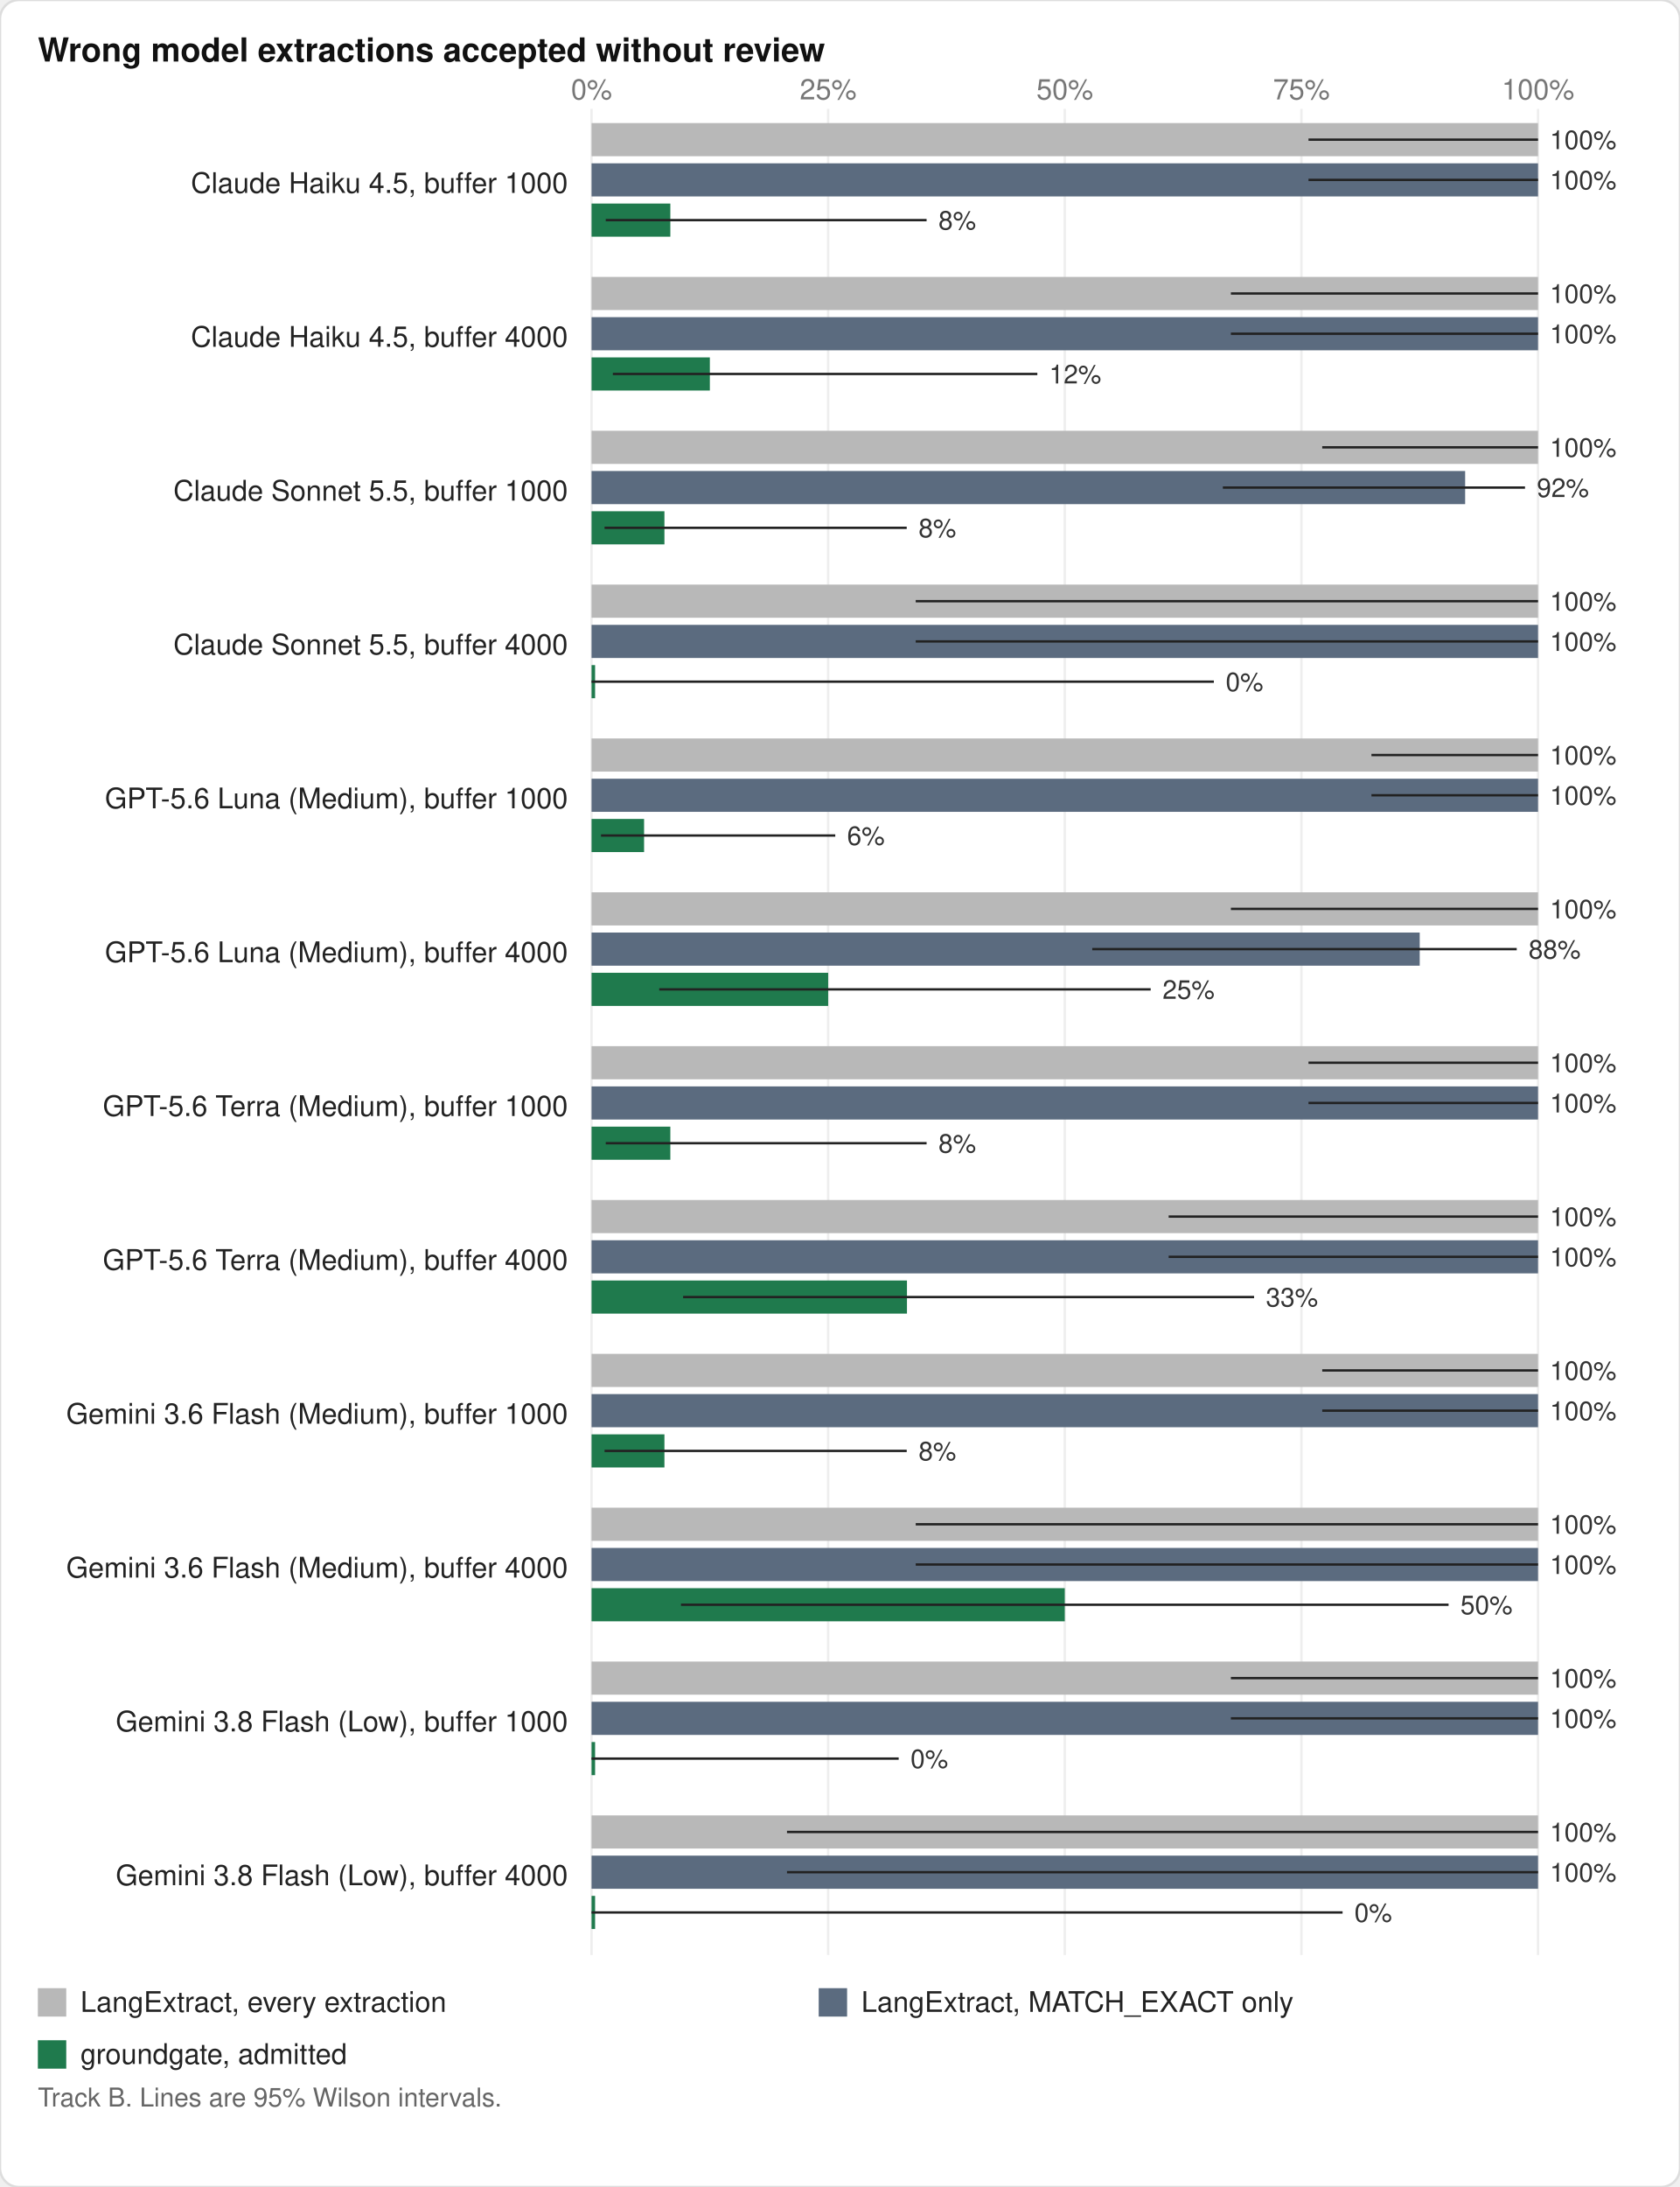
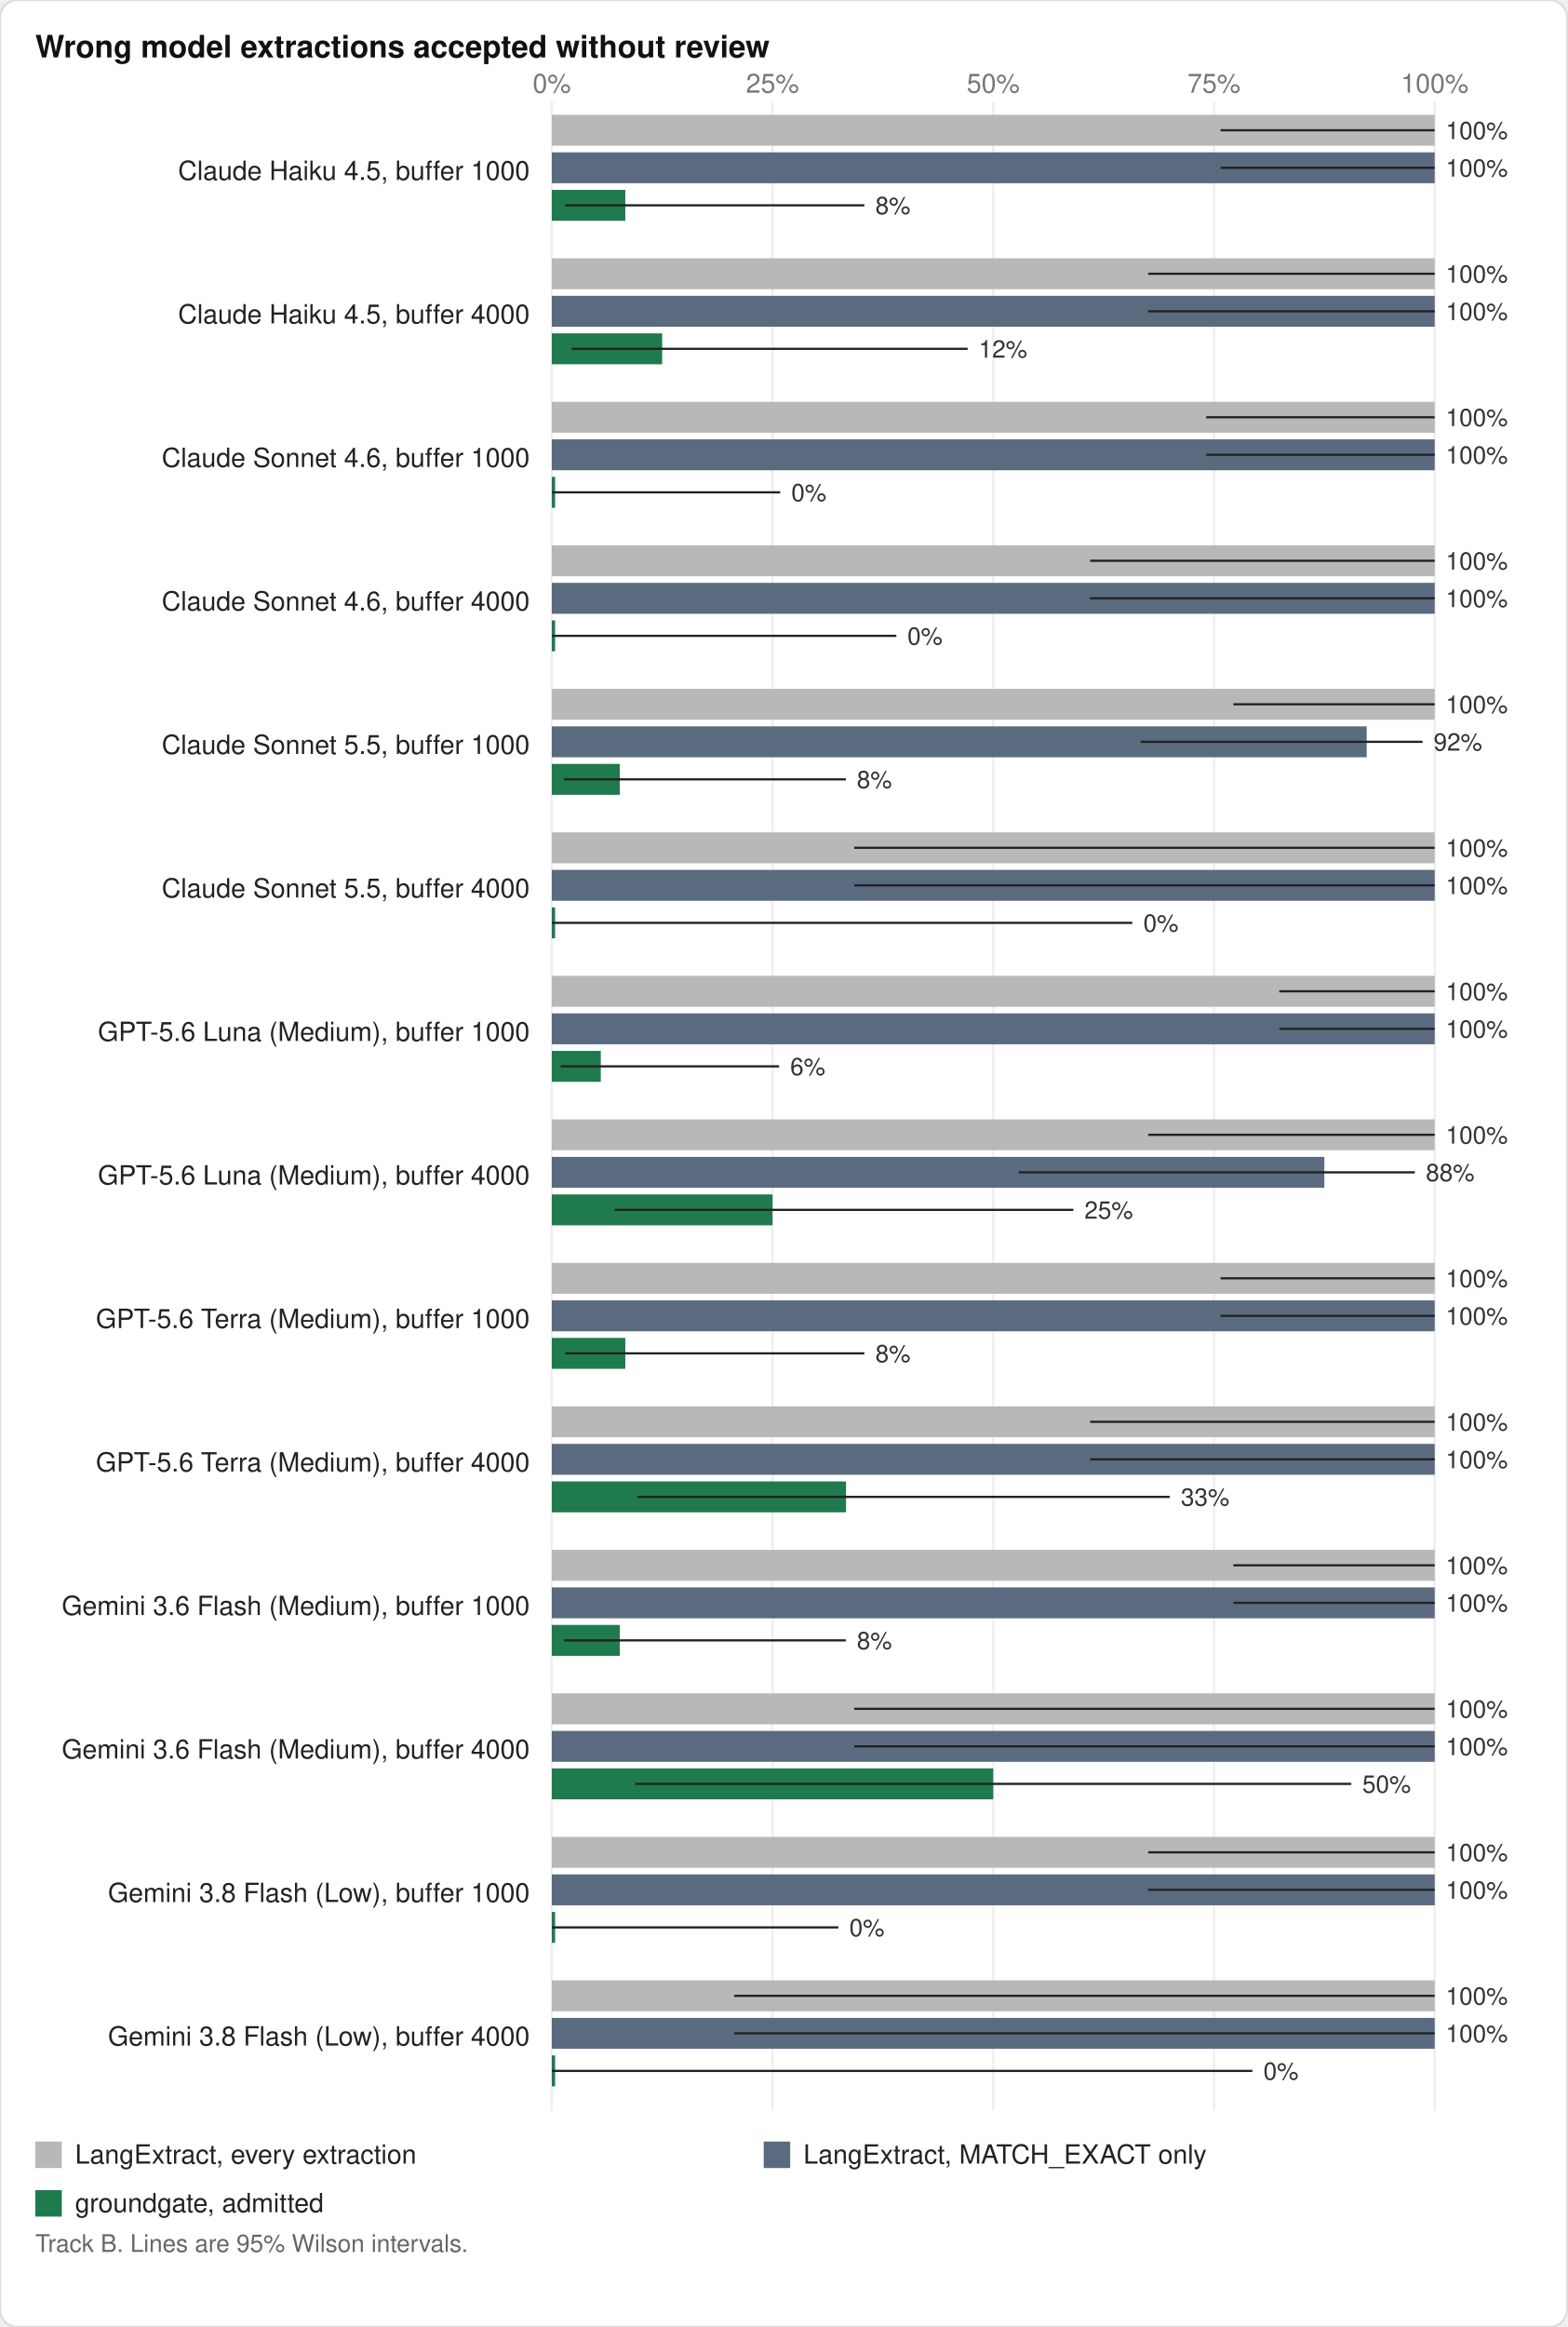
- <svg xmlns="http://www.w3.org/2000/svg" viewBox="0 0 710 924" font-family="-apple-system, Segoe UI, Helvetica, Arial, sans-serif" font-size="12">
+ <svg xmlns="http://www.w3.org/2000/svg" viewBox="0 0 710 1054" font-family="-apple-system, Segoe UI, Helvetica, Arial, sans-serif" font-size="12">
  <rect width="100%" height="100%" rx="8" fill="#ffffff" stroke="#dddddd" />
  <text x="16" y="26" font-size="14" font-weight="600" fill="#111">Wrong model extractions accepted without review</text>
-   <line x1="250.0" y1="46" x2="250.0" y2="826" stroke="#eeeeee" />
+   <line x1="250.0" y1="46" x2="250.0" y2="956" stroke="#eeeeee" />
  <text x="250.0" y="42" text-anchor="middle" fill="#777">0%</text>
-   <line x1="350.0" y1="46" x2="350.0" y2="826" stroke="#eeeeee" />
+   <line x1="350.0" y1="46" x2="350.0" y2="956" stroke="#eeeeee" />
  <text x="350.0" y="42" text-anchor="middle" fill="#777">25%</text>
-   <line x1="450.0" y1="46" x2="450.0" y2="826" stroke="#eeeeee" />
+   <line x1="450.0" y1="46" x2="450.0" y2="956" stroke="#eeeeee" />
  <text x="450.0" y="42" text-anchor="middle" fill="#777">50%</text>
-   <line x1="550.0" y1="46" x2="550.0" y2="826" stroke="#eeeeee" />
+   <line x1="550.0" y1="46" x2="550.0" y2="956" stroke="#eeeeee" />
  <text x="550.0" y="42" text-anchor="middle" fill="#777">75%</text>
-   <line x1="650.0" y1="46" x2="650.0" y2="826" stroke="#eeeeee" />
+   <line x1="650.0" y1="46" x2="650.0" y2="956" stroke="#eeeeee" />
  <text x="650.0" y="42" text-anchor="middle" fill="#777">100%</text>
  <text x="240" y="81.5" text-anchor="end" fill="#222">Claude Haiku 4.5, buffer 1000</text>
  <rect x="250" y="52" width="400.0" height="14" fill="#b8b8b8" />
  <line x1="553.0" y1="59.0" x2="650.0" y2="59.0" stroke="#222" stroke-width="1" />
  <text x="655.0" y="63" fill="#333" font-size="11">100%</text>
  <rect x="250" y="69" width="400.0" height="14" fill="#5b6b7f" />
  <line x1="553.0" y1="76.0" x2="650.0" y2="76.0" stroke="#222" stroke-width="1" />
  <text x="655.0" y="80" fill="#333" font-size="11">100%</text>
  <rect x="250" y="86" width="33.3" height="14" fill="#1f7a4d" />
  <line x1="256.0" y1="93.0" x2="391.6" y2="93.0" stroke="#222" stroke-width="1" />
  <text x="396.6" y="97" fill="#333" font-size="11">8%</text>
  <text x="240" y="146.5" text-anchor="end" fill="#222">Claude Haiku 4.5, buffer 4000</text>
  <rect x="250" y="117" width="400.0" height="14" fill="#b8b8b8" />
  <line x1="520.2" y1="124.0" x2="650.0" y2="124.0" stroke="#222" stroke-width="1" />
  <text x="655.0" y="128" fill="#333" font-size="11">100%</text>
  <rect x="250" y="134" width="400.0" height="14" fill="#5b6b7f" />
  <line x1="520.2" y1="141.0" x2="650.0" y2="141.0" stroke="#222" stroke-width="1" />
  <text x="655.0" y="145" fill="#333" font-size="11">100%</text>
  <rect x="250" y="151" width="50.0" height="14" fill="#1f7a4d" />
  <line x1="259.0" y1="158.0" x2="438.4" y2="158.0" stroke="#222" stroke-width="1" />
  <text x="443.4" y="162" fill="#333" font-size="11">12%</text>
-   <text x="240" y="211.5" text-anchor="end" fill="#222">Claude Sonnet 5.5, buffer 1000</text>
+   <text x="240" y="211.5" text-anchor="end" fill="#222">Claude Sonnet 4.6, buffer 1000</text>
  <rect x="250" y="182" width="400.0" height="14" fill="#b8b8b8" />
-   <line x1="558.8" y1="189.0" x2="650.0" y2="189.0" stroke="#222" stroke-width="1" />
+   <line x1="546.5" y1="189.0" x2="650.0" y2="189.0" stroke="#222" stroke-width="1" />
  <text x="655.0" y="193" fill="#333" font-size="11">100%</text>
-   <rect x="250" y="199" width="369.2" height="14" fill="#5b6b7f" />
-   <line x1="516.8" y1="206.0" x2="644.5" y2="206.0" stroke="#222" stroke-width="1" />
-   <text x="649.5" y="210" fill="#333" font-size="11">92%</text>
-   <rect x="250" y="216" width="30.8" height="14" fill="#1f7a4d" />
-   <line x1="255.5" y1="223.0" x2="383.2" y2="223.0" stroke="#222" stroke-width="1" />
-   <text x="388.2" y="227" fill="#333" font-size="11">8%</text>
-   <text x="240" y="276.5" text-anchor="end" fill="#222">Claude Sonnet 5.5, buffer 4000</text>
+   <rect x="250" y="199" width="400.0" height="14" fill="#5b6b7f" />
+   <line x1="546.5" y1="206.0" x2="650.0" y2="206.0" stroke="#222" stroke-width="1" />
+   <text x="655.0" y="210" fill="#333" font-size="11">100%</text>
+   <rect x="250" y="216" width="1.5" height="14" fill="#1f7a4d" />
+   <line x1="250.0" y1="223.0" x2="353.5" y2="223.0" stroke="#222" stroke-width="1" />
+   <text x="358.5" y="227" fill="#333" font-size="11">0%</text>
+   <text x="240" y="276.5" text-anchor="end" fill="#222">Claude Sonnet 4.6, buffer 4000</text>
  <rect x="250" y="247" width="400.0" height="14" fill="#b8b8b8" />
-   <line x1="387.0" y1="254.0" x2="650.0" y2="254.0" stroke="#222" stroke-width="1" />
+   <line x1="493.9" y1="254.0" x2="650.0" y2="254.0" stroke="#222" stroke-width="1" />
  <text x="655.0" y="258" fill="#333" font-size="11">100%</text>
  <rect x="250" y="264" width="400.0" height="14" fill="#5b6b7f" />
-   <line x1="387.0" y1="271.0" x2="650.0" y2="271.0" stroke="#222" stroke-width="1" />
+   <line x1="493.9" y1="271.0" x2="650.0" y2="271.0" stroke="#222" stroke-width="1" />
  <text x="655.0" y="275" fill="#333" font-size="11">100%</text>
  <rect x="250" y="281" width="1.5" height="14" fill="#1f7a4d" />
-   <line x1="250.0" y1="288.0" x2="513.0" y2="288.0" stroke="#222" stroke-width="1" />
-   <text x="518.0" y="292" fill="#333" font-size="11">0%</text>
-   <text x="240" y="341.5" text-anchor="end" fill="#222">GPT-5.6 Luna (Medium), buffer 1000</text>
+   <line x1="250.0" y1="288.0" x2="406.1" y2="288.0" stroke="#222" stroke-width="1" />
+   <text x="411.1" y="292" fill="#333" font-size="11">0%</text>
+   <text x="240" y="341.5" text-anchor="end" fill="#222">Claude Sonnet 5.5, buffer 1000</text>
  <rect x="250" y="312" width="400.0" height="14" fill="#b8b8b8" />
-   <line x1="579.6" y1="319.0" x2="650.0" y2="319.0" stroke="#222" stroke-width="1" />
+   <line x1="558.8" y1="319.0" x2="650.0" y2="319.0" stroke="#222" stroke-width="1" />
  <text x="655.0" y="323" fill="#333" font-size="11">100%</text>
-   <rect x="250" y="329" width="400.0" height="14" fill="#5b6b7f" />
-   <line x1="579.6" y1="336.0" x2="650.0" y2="336.0" stroke="#222" stroke-width="1" />
-   <text x="655.0" y="340" fill="#333" font-size="11">100%</text>
-   <rect x="250" y="346" width="22.2" height="14" fill="#1f7a4d" />
-   <line x1="254.0" y1="353.0" x2="353.0" y2="353.0" stroke="#222" stroke-width="1" />
-   <text x="358.0" y="357" fill="#333" font-size="11">6%</text>
-   <text x="240" y="406.5" text-anchor="end" fill="#222">GPT-5.6 Luna (Medium), buffer 4000</text>
+   <rect x="250" y="329" width="369.2" height="14" fill="#5b6b7f" />
+   <line x1="516.8" y1="336.0" x2="644.5" y2="336.0" stroke="#222" stroke-width="1" />
+   <text x="649.5" y="340" fill="#333" font-size="11">92%</text>
+   <rect x="250" y="346" width="30.8" height="14" fill="#1f7a4d" />
+   <line x1="255.5" y1="353.0" x2="383.2" y2="353.0" stroke="#222" stroke-width="1" />
+   <text x="388.2" y="357" fill="#333" font-size="11">8%</text>
+   <text x="240" y="406.5" text-anchor="end" fill="#222">Claude Sonnet 5.5, buffer 4000</text>
  <rect x="250" y="377" width="400.0" height="14" fill="#b8b8b8" />
-   <line x1="520.2" y1="384.0" x2="650.0" y2="384.0" stroke="#222" stroke-width="1" />
+   <line x1="387.0" y1="384.0" x2="650.0" y2="384.0" stroke="#222" stroke-width="1" />
  <text x="655.0" y="388" fill="#333" font-size="11">100%</text>
-   <rect x="250" y="394" width="350.0" height="14" fill="#5b6b7f" />
-   <line x1="461.6" y1="401.0" x2="641.0" y2="401.0" stroke="#222" stroke-width="1" />
-   <text x="646.0" y="405" fill="#333" font-size="11">88%</text>
-   <rect x="250" y="411" width="100.0" height="14" fill="#1f7a4d" />
-   <line x1="278.6" y1="418.0" x2="486.3" y2="418.0" stroke="#222" stroke-width="1" />
-   <text x="491.3" y="422" fill="#333" font-size="11">25%</text>
-   <text x="240" y="471.5" text-anchor="end" fill="#222">GPT-5.6 Terra (Medium), buffer 1000</text>
+   <rect x="250" y="394" width="400.0" height="14" fill="#5b6b7f" />
+   <line x1="387.0" y1="401.0" x2="650.0" y2="401.0" stroke="#222" stroke-width="1" />
+   <text x="655.0" y="405" fill="#333" font-size="11">100%</text>
+   <rect x="250" y="411" width="1.5" height="14" fill="#1f7a4d" />
+   <line x1="250.0" y1="418.0" x2="513.0" y2="418.0" stroke="#222" stroke-width="1" />
+   <text x="518.0" y="422" fill="#333" font-size="11">0%</text>
+   <text x="240" y="471.5" text-anchor="end" fill="#222">GPT-5.6 Luna (Medium), buffer 1000</text>
  <rect x="250" y="442" width="400.0" height="14" fill="#b8b8b8" />
-   <line x1="553.0" y1="449.0" x2="650.0" y2="449.0" stroke="#222" stroke-width="1" />
+   <line x1="579.6" y1="449.0" x2="650.0" y2="449.0" stroke="#222" stroke-width="1" />
  <text x="655.0" y="453" fill="#333" font-size="11">100%</text>
  <rect x="250" y="459" width="400.0" height="14" fill="#5b6b7f" />
-   <line x1="553.0" y1="466.0" x2="650.0" y2="466.0" stroke="#222" stroke-width="1" />
+   <line x1="579.6" y1="466.0" x2="650.0" y2="466.0" stroke="#222" stroke-width="1" />
  <text x="655.0" y="470" fill="#333" font-size="11">100%</text>
-   <rect x="250" y="476" width="33.3" height="14" fill="#1f7a4d" />
-   <line x1="256.0" y1="483.0" x2="391.6" y2="483.0" stroke="#222" stroke-width="1" />
-   <text x="396.6" y="487" fill="#333" font-size="11">8%</text>
-   <text x="240" y="536.5" text-anchor="end" fill="#222">GPT-5.6 Terra (Medium), buffer 4000</text>
+   <rect x="250" y="476" width="22.2" height="14" fill="#1f7a4d" />
+   <line x1="254.0" y1="483.0" x2="353.0" y2="483.0" stroke="#222" stroke-width="1" />
+   <text x="358.0" y="487" fill="#333" font-size="11">6%</text>
+   <text x="240" y="536.5" text-anchor="end" fill="#222">GPT-5.6 Luna (Medium), buffer 4000</text>
  <rect x="250" y="507" width="400.0" height="14" fill="#b8b8b8" />
-   <line x1="493.9" y1="514.0" x2="650.0" y2="514.0" stroke="#222" stroke-width="1" />
+   <line x1="520.2" y1="514.0" x2="650.0" y2="514.0" stroke="#222" stroke-width="1" />
  <text x="655.0" y="518" fill="#333" font-size="11">100%</text>
-   <rect x="250" y="524" width="400.0" height="14" fill="#5b6b7f" />
-   <line x1="493.9" y1="531.0" x2="650.0" y2="531.0" stroke="#222" stroke-width="1" />
-   <text x="655.0" y="535" fill="#333" font-size="11">100%</text>
-   <rect x="250" y="541" width="133.3" height="14" fill="#1f7a4d" />
-   <line x1="288.7" y1="548.0" x2="530.0" y2="548.0" stroke="#222" stroke-width="1" />
-   <text x="535.0" y="552" fill="#333" font-size="11">33%</text>
-   <text x="240" y="601.5" text-anchor="end" fill="#222">Gemini 3.6 Flash (Medium), buffer 1000</text>
+   <rect x="250" y="524" width="350.0" height="14" fill="#5b6b7f" />
+   <line x1="461.6" y1="531.0" x2="641.0" y2="531.0" stroke="#222" stroke-width="1" />
+   <text x="646.0" y="535" fill="#333" font-size="11">88%</text>
+   <rect x="250" y="541" width="100.0" height="14" fill="#1f7a4d" />
+   <line x1="278.6" y1="548.0" x2="486.3" y2="548.0" stroke="#222" stroke-width="1" />
+   <text x="491.3" y="552" fill="#333" font-size="11">25%</text>
+   <text x="240" y="601.5" text-anchor="end" fill="#222">GPT-5.6 Terra (Medium), buffer 1000</text>
  <rect x="250" y="572" width="400.0" height="14" fill="#b8b8b8" />
-   <line x1="558.8" y1="579.0" x2="650.0" y2="579.0" stroke="#222" stroke-width="1" />
+   <line x1="553.0" y1="579.0" x2="650.0" y2="579.0" stroke="#222" stroke-width="1" />
  <text x="655.0" y="583" fill="#333" font-size="11">100%</text>
  <rect x="250" y="589" width="400.0" height="14" fill="#5b6b7f" />
-   <line x1="558.8" y1="596.0" x2="650.0" y2="596.0" stroke="#222" stroke-width="1" />
+   <line x1="553.0" y1="596.0" x2="650.0" y2="596.0" stroke="#222" stroke-width="1" />
  <text x="655.0" y="600" fill="#333" font-size="11">100%</text>
-   <rect x="250" y="606" width="30.8" height="14" fill="#1f7a4d" />
-   <line x1="255.5" y1="613.0" x2="383.2" y2="613.0" stroke="#222" stroke-width="1" />
-   <text x="388.2" y="617" fill="#333" font-size="11">8%</text>
-   <text x="240" y="666.5" text-anchor="end" fill="#222">Gemini 3.6 Flash (Medium), buffer 4000</text>
+   <rect x="250" y="606" width="33.3" height="14" fill="#1f7a4d" />
+   <line x1="256.0" y1="613.0" x2="391.6" y2="613.0" stroke="#222" stroke-width="1" />
+   <text x="396.6" y="617" fill="#333" font-size="11">8%</text>
+   <text x="240" y="666.5" text-anchor="end" fill="#222">GPT-5.6 Terra (Medium), buffer 4000</text>
  <rect x="250" y="637" width="400.0" height="14" fill="#b8b8b8" />
-   <line x1="387.0" y1="644.0" x2="650.0" y2="644.0" stroke="#222" stroke-width="1" />
+   <line x1="493.9" y1="644.0" x2="650.0" y2="644.0" stroke="#222" stroke-width="1" />
  <text x="655.0" y="648" fill="#333" font-size="11">100%</text>
  <rect x="250" y="654" width="400.0" height="14" fill="#5b6b7f" />
-   <line x1="387.0" y1="661.0" x2="650.0" y2="661.0" stroke="#222" stroke-width="1" />
+   <line x1="493.9" y1="661.0" x2="650.0" y2="661.0" stroke="#222" stroke-width="1" />
  <text x="655.0" y="665" fill="#333" font-size="11">100%</text>
-   <rect x="250" y="671" width="200.0" height="14" fill="#1f7a4d" />
-   <line x1="287.8" y1="678.0" x2="612.2" y2="678.0" stroke="#222" stroke-width="1" />
-   <text x="617.2" y="682" fill="#333" font-size="11">50%</text>
-   <text x="240" y="731.5" text-anchor="end" fill="#222">Gemini 3.8 Flash (Low), buffer 1000</text>
+   <rect x="250" y="671" width="133.3" height="14" fill="#1f7a4d" />
+   <line x1="288.7" y1="678.0" x2="530.0" y2="678.0" stroke="#222" stroke-width="1" />
+   <text x="535.0" y="682" fill="#333" font-size="11">33%</text>
+   <text x="240" y="731.5" text-anchor="end" fill="#222">Gemini 3.6 Flash (Medium), buffer 1000</text>
  <rect x="250" y="702" width="400.0" height="14" fill="#b8b8b8" />
-   <line x1="520.2" y1="709.0" x2="650.0" y2="709.0" stroke="#222" stroke-width="1" />
+   <line x1="558.8" y1="709.0" x2="650.0" y2="709.0" stroke="#222" stroke-width="1" />
  <text x="655.0" y="713" fill="#333" font-size="11">100%</text>
  <rect x="250" y="719" width="400.0" height="14" fill="#5b6b7f" />
-   <line x1="520.2" y1="726.0" x2="650.0" y2="726.0" stroke="#222" stroke-width="1" />
+   <line x1="558.8" y1="726.0" x2="650.0" y2="726.0" stroke="#222" stroke-width="1" />
  <text x="655.0" y="730" fill="#333" font-size="11">100%</text>
-   <rect x="250" y="736" width="1.5" height="14" fill="#1f7a4d" />
-   <line x1="250.0" y1="743.0" x2="379.8" y2="743.0" stroke="#222" stroke-width="1" />
-   <text x="384.8" y="747" fill="#333" font-size="11">0%</text>
-   <text x="240" y="796.5" text-anchor="end" fill="#222">Gemini 3.8 Flash (Low), buffer 4000</text>
+   <rect x="250" y="736" width="30.8" height="14" fill="#1f7a4d" />
+   <line x1="255.5" y1="743.0" x2="383.2" y2="743.0" stroke="#222" stroke-width="1" />
+   <text x="388.2" y="747" fill="#333" font-size="11">8%</text>
+   <text x="240" y="796.5" text-anchor="end" fill="#222">Gemini 3.6 Flash (Medium), buffer 4000</text>
  <rect x="250" y="767" width="400.0" height="14" fill="#b8b8b8" />
-   <line x1="332.6" y1="774.0" x2="650.0" y2="774.0" stroke="#222" stroke-width="1" />
+   <line x1="387.0" y1="774.0" x2="650.0" y2="774.0" stroke="#222" stroke-width="1" />
  <text x="655.0" y="778" fill="#333" font-size="11">100%</text>
  <rect x="250" y="784" width="400.0" height="14" fill="#5b6b7f" />
-   <line x1="332.6" y1="791.0" x2="650.0" y2="791.0" stroke="#222" stroke-width="1" />
+   <line x1="387.0" y1="791.0" x2="650.0" y2="791.0" stroke="#222" stroke-width="1" />
  <text x="655.0" y="795" fill="#333" font-size="11">100%</text>
-   <rect x="250" y="801" width="1.5" height="14" fill="#1f7a4d" />
-   <line x1="250.0" y1="808.0" x2="567.4" y2="808.0" stroke="#222" stroke-width="1" />
-   <text x="572.4" y="812" fill="#333" font-size="11">0%</text>
-   <rect x="16" y="840" width="12" height="12" fill="#b8b8b8" />
-   <text x="34" y="850" fill="#222">LangExtract, every extraction</text>
-   <rect x="346" y="840" width="12" height="12" fill="#5b6b7f" />
-   <text x="364" y="850" fill="#222">LangExtract, MATCH_EXACT only</text>
-   <rect x="16" y="862" width="12" height="12" fill="#1f7a4d" />
-   <text x="34" y="872" fill="#222">groundgate, admitted</text>
-   <text x="16" y="890" fill="#666" font-size="11">Track B. Lines are 95% Wilson intervals.</text>
+   <rect x="250" y="801" width="200.0" height="14" fill="#1f7a4d" />
+   <line x1="287.8" y1="808.0" x2="612.2" y2="808.0" stroke="#222" stroke-width="1" />
+   <text x="617.2" y="812" fill="#333" font-size="11">50%</text>
+   <text x="240" y="861.5" text-anchor="end" fill="#222">Gemini 3.8 Flash (Low), buffer 1000</text>
+   <rect x="250" y="832" width="400.0" height="14" fill="#b8b8b8" />
+   <line x1="520.2" y1="839.0" x2="650.0" y2="839.0" stroke="#222" stroke-width="1" />
+   <text x="655.0" y="843" fill="#333" font-size="11">100%</text>
+   <rect x="250" y="849" width="400.0" height="14" fill="#5b6b7f" />
+   <line x1="520.2" y1="856.0" x2="650.0" y2="856.0" stroke="#222" stroke-width="1" />
+   <text x="655.0" y="860" fill="#333" font-size="11">100%</text>
+   <rect x="250" y="866" width="1.5" height="14" fill="#1f7a4d" />
+   <line x1="250.0" y1="873.0" x2="379.8" y2="873.0" stroke="#222" stroke-width="1" />
+   <text x="384.8" y="877" fill="#333" font-size="11">0%</text>
+   <text x="240" y="926.5" text-anchor="end" fill="#222">Gemini 3.8 Flash (Low), buffer 4000</text>
+   <rect x="250" y="897" width="400.0" height="14" fill="#b8b8b8" />
+   <line x1="332.6" y1="904.0" x2="650.0" y2="904.0" stroke="#222" stroke-width="1" />
+   <text x="655.0" y="908" fill="#333" font-size="11">100%</text>
+   <rect x="250" y="914" width="400.0" height="14" fill="#5b6b7f" />
+   <line x1="332.6" y1="921.0" x2="650.0" y2="921.0" stroke="#222" stroke-width="1" />
+   <text x="655.0" y="925" fill="#333" font-size="11">100%</text>
+   <rect x="250" y="931" width="1.5" height="14" fill="#1f7a4d" />
+   <line x1="250.0" y1="938.0" x2="567.4" y2="938.0" stroke="#222" stroke-width="1" />
+   <text x="572.4" y="942" fill="#333" font-size="11">0%</text>
+   <rect x="16" y="970" width="12" height="12" fill="#b8b8b8" />
+   <text x="34" y="980" fill="#222">LangExtract, every extraction</text>
+   <rect x="346" y="970" width="12" height="12" fill="#5b6b7f" />
+   <text x="364" y="980" fill="#222">LangExtract, MATCH_EXACT only</text>
+   <rect x="16" y="992" width="12" height="12" fill="#1f7a4d" />
+   <text x="34" y="1002" fill="#222">groundgate, admitted</text>
+   <text x="16" y="1020" fill="#666" font-size="11">Track B. Lines are 95% Wilson intervals.</text>
</svg>
